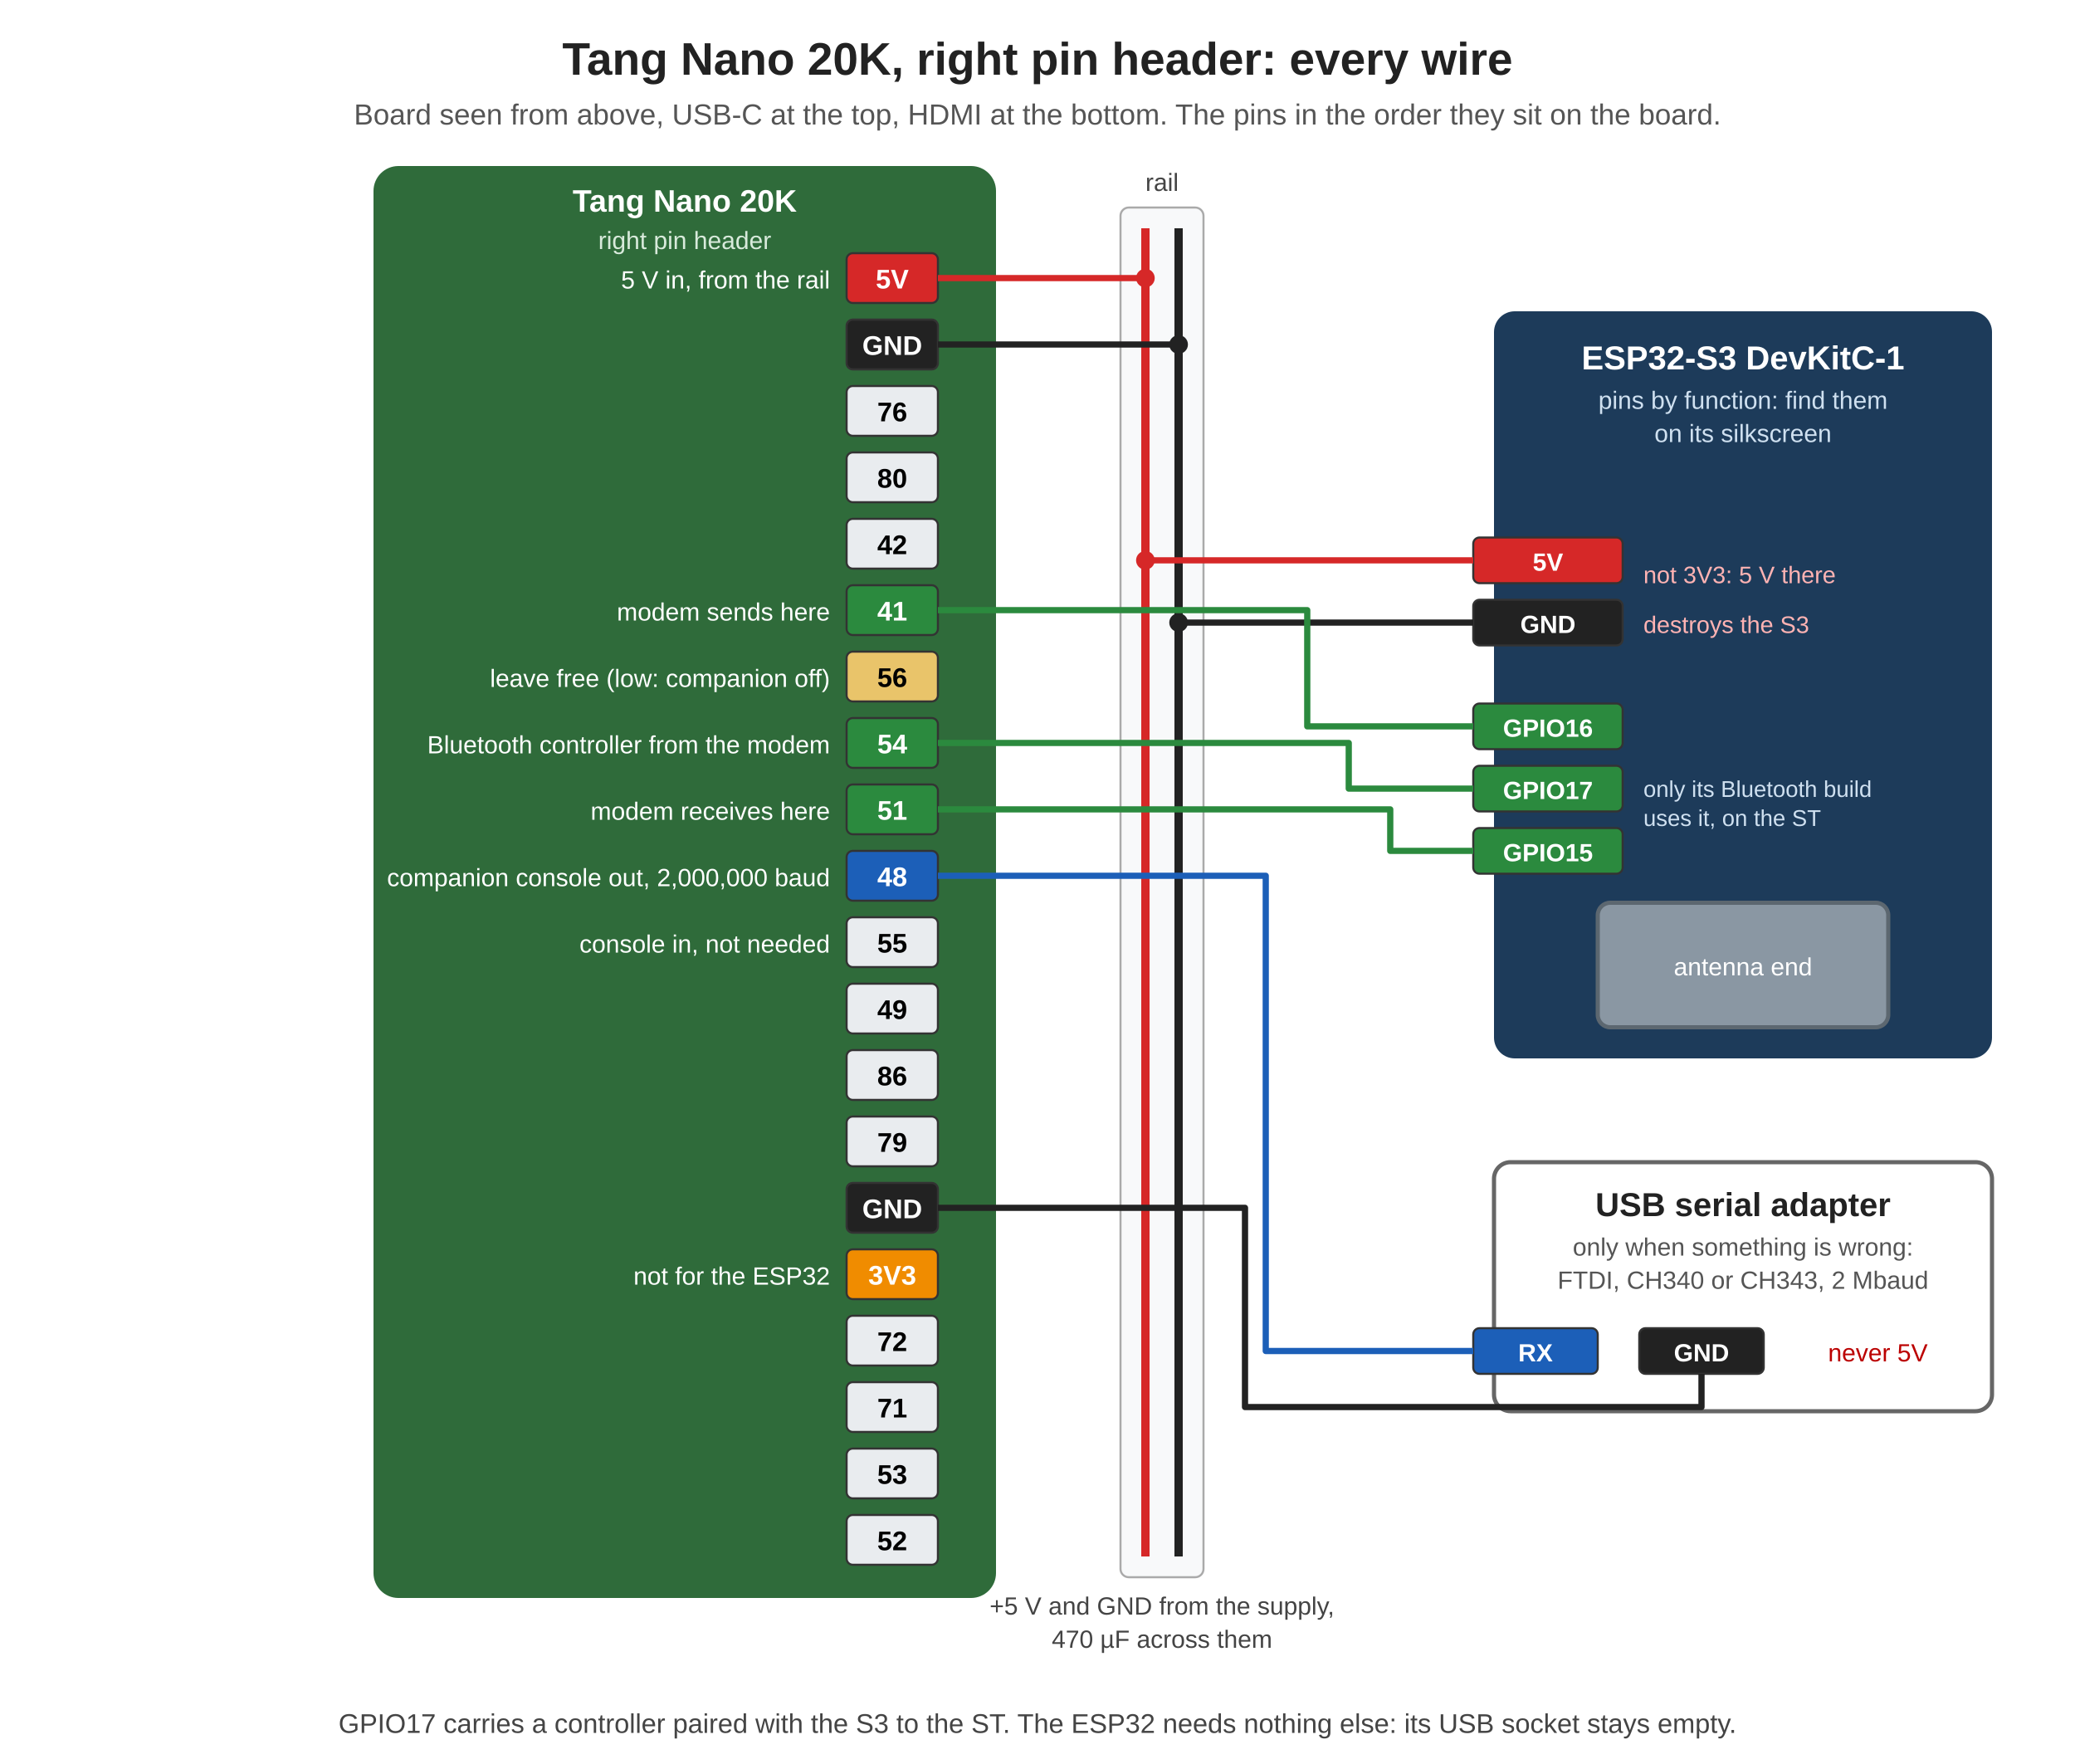
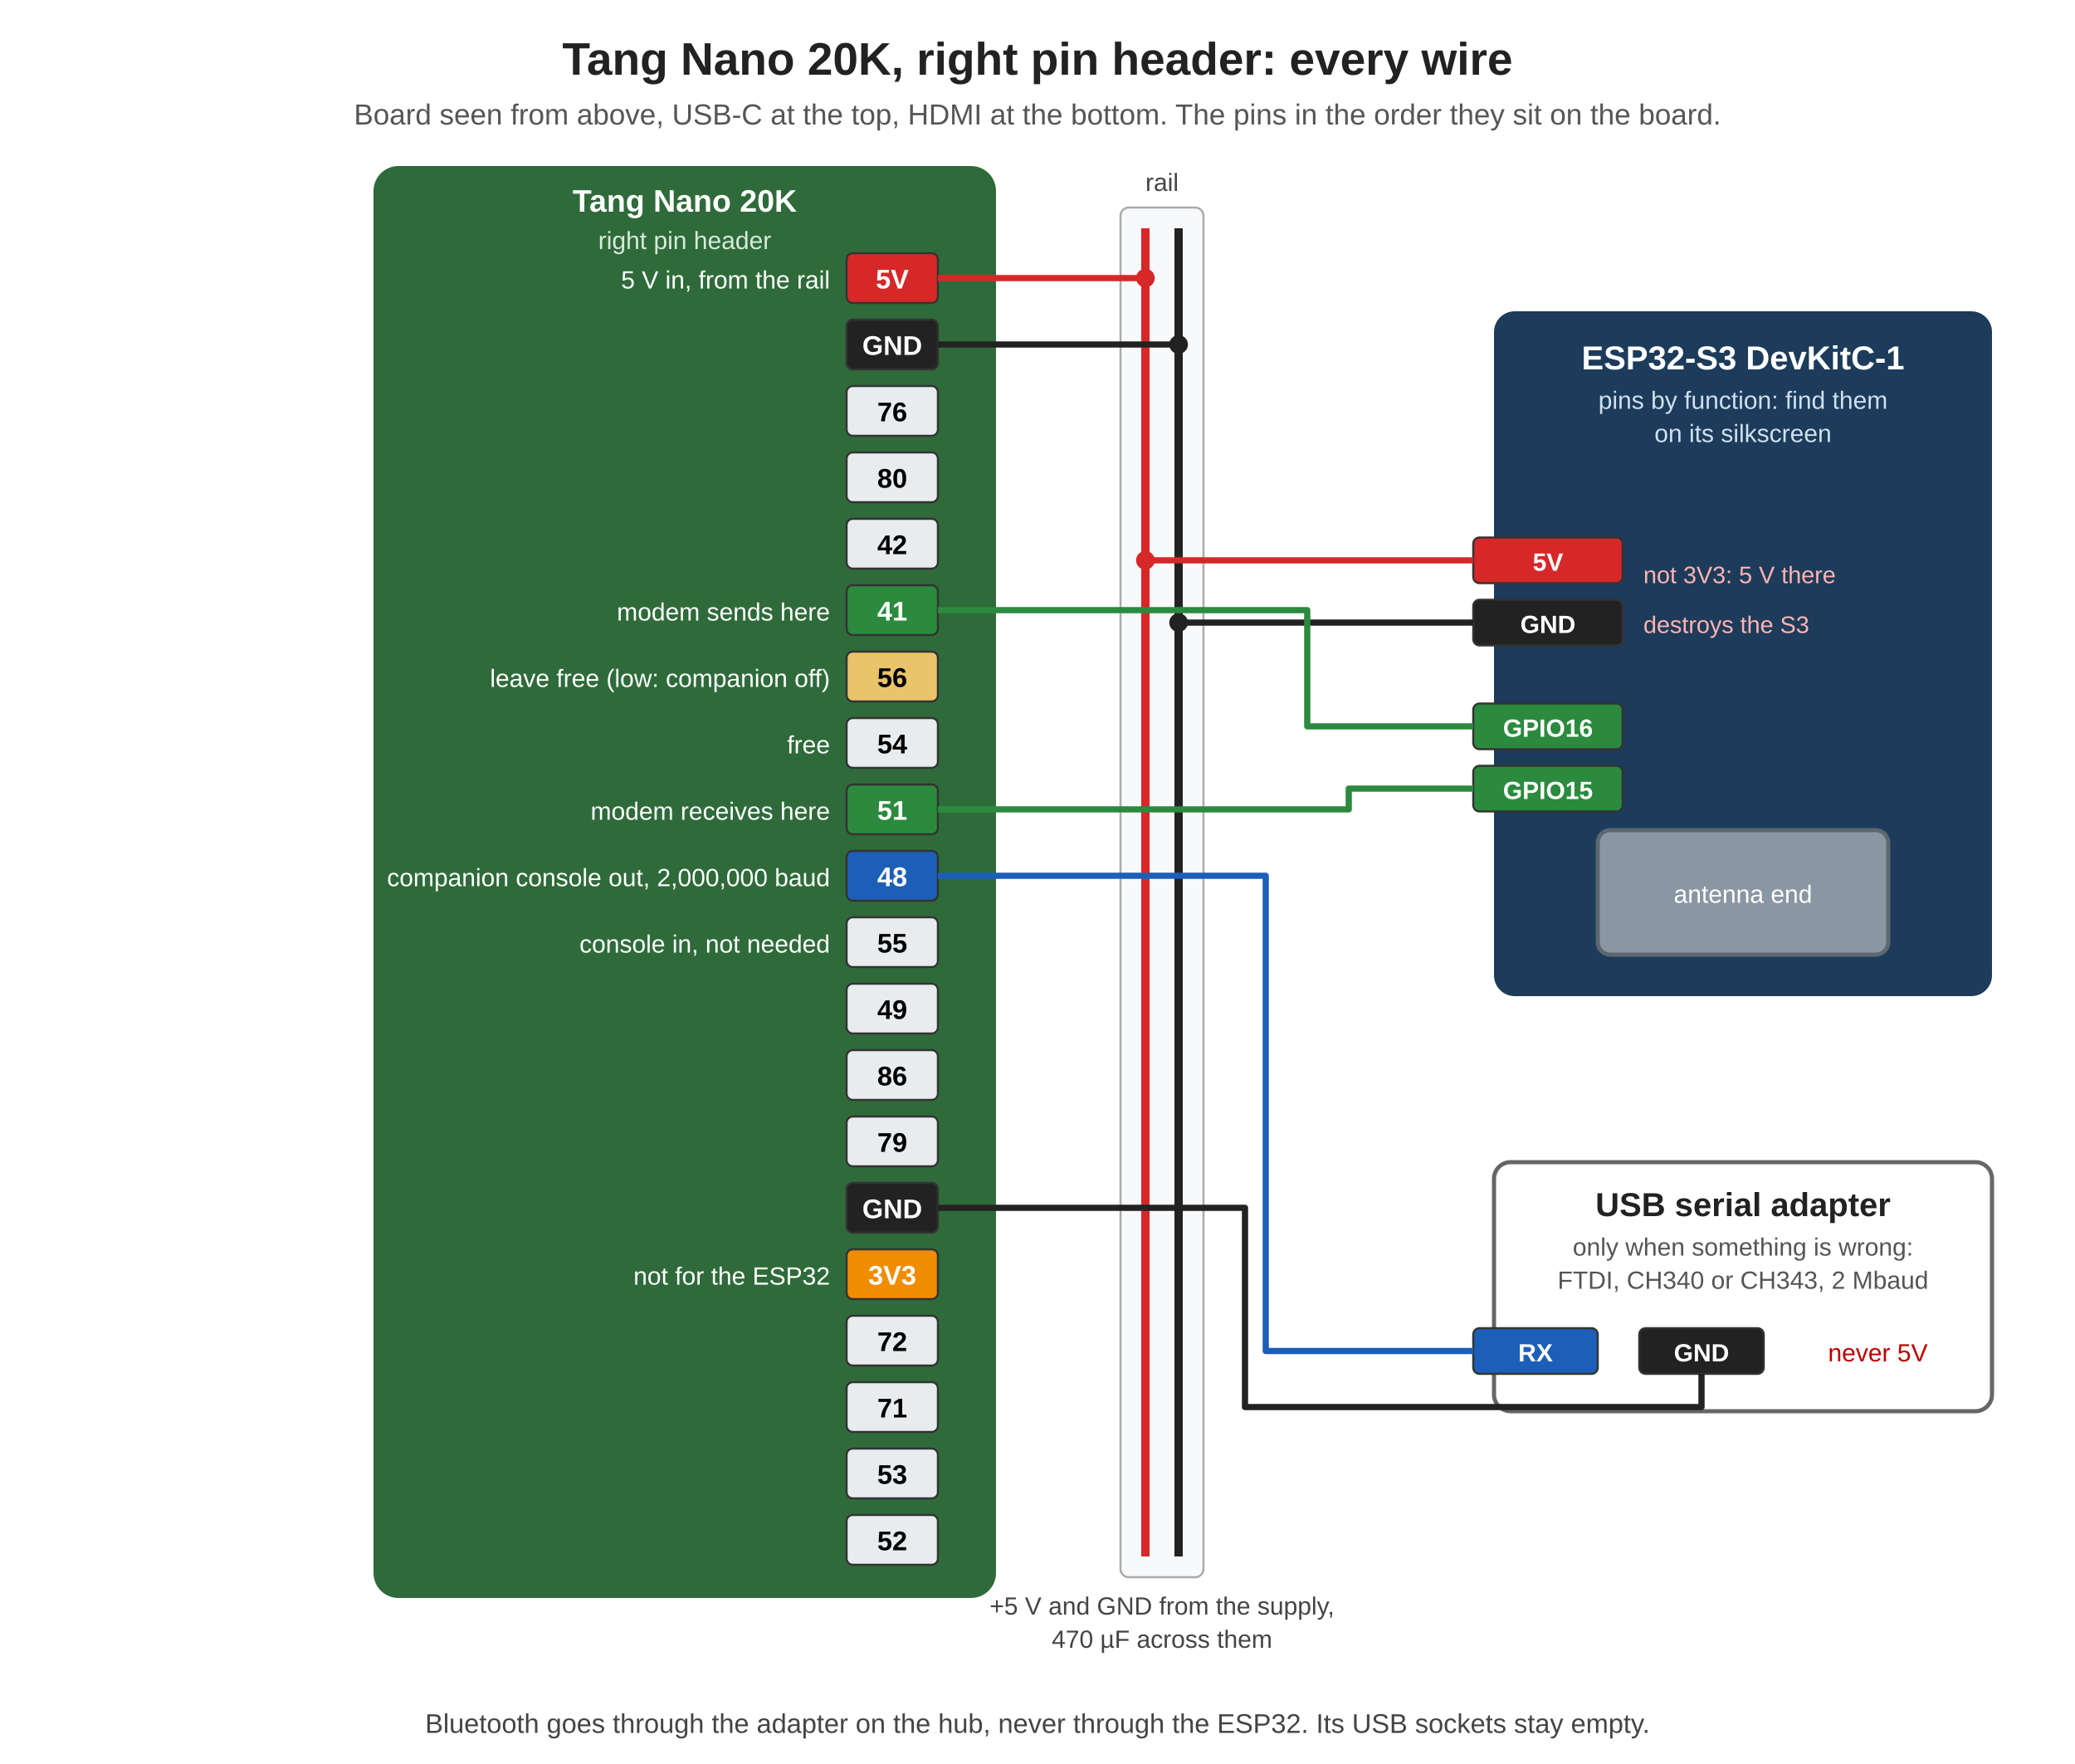
<svg xmlns="http://www.w3.org/2000/svg" viewBox="0 0 1000 850" font-family="Segoe UI, Arial, Helvetica, sans-serif">
  <rect width="1000" height="850" fill="#ffffff" />
  <text x="500" y="36" font-size="22" fill="#222" text-anchor="middle" font-weight="bold">Tang Nano 20K, right pin header: every wire</text>
  <text x="500" y="60" font-size="14" fill="#555" text-anchor="middle">Board seen from above, USB-C at the top, HDMI at the bottom. The pins in the order they sit on the board.</text>
  <rect x="180" y="80" width="300" height="690" rx="12" fill="#2f6b3a" stroke="none" stroke-width="2" />
  <text x="330" y="102" font-size="15" fill="#fff" text-anchor="middle" font-weight="bold">Tang Nano 20K</text>
  <text x="330" y="120" font-size="12" fill="#d8eadb" text-anchor="middle">right pin header</text>
  <rect x="408" y="122" width="44" height="24" rx="3" fill="#d62828" stroke="#333" stroke-width="1" />
  <text x="430" y="139" font-size="13" fill="#fff" text-anchor="middle" font-weight="bold">5V</text>
  <rect x="408" y="154" width="44" height="24" rx="3" fill="#222222" stroke="#333" stroke-width="1" />
  <text x="430" y="171" font-size="13" fill="#fff" text-anchor="middle" font-weight="bold">GND</text>
  <rect x="408" y="186" width="44" height="24" rx="3" fill="#e9ecef" stroke="#333" stroke-width="1" />
  <text x="430" y="203" font-size="13" fill="#000" text-anchor="middle" font-weight="bold">76</text>
  <rect x="408" y="218" width="44" height="24" rx="3" fill="#e9ecef" stroke="#333" stroke-width="1" />
  <text x="430" y="235" font-size="13" fill="#000" text-anchor="middle" font-weight="bold">80</text>
  <rect x="408" y="250" width="44" height="24" rx="3" fill="#e9ecef" stroke="#333" stroke-width="1" />
  <text x="430" y="267" font-size="13" fill="#000" text-anchor="middle" font-weight="bold">42</text>
  <rect x="408" y="282" width="44" height="24" rx="3" fill="#2b8a3e" stroke="#333" stroke-width="1" />
  <text x="430" y="299" font-size="13" fill="#fff" text-anchor="middle" font-weight="bold">41</text>
  <rect x="408" y="314" width="44" height="24" rx="3" fill="#e9c46a" stroke="#333" stroke-width="1" />
  <text x="430" y="331" font-size="13" fill="#000" text-anchor="middle" font-weight="bold">56</text>
-   <rect x="408" y="346" width="44" height="24" rx="3" fill="#2b8a3e" stroke="#333" stroke-width="1" />
-   <text x="430" y="363" font-size="13" fill="#fff" text-anchor="middle" font-weight="bold">54</text>
+   <rect x="408" y="346" width="44" height="24" rx="3" fill="#e9ecef" stroke="#333" stroke-width="1" />
+   <text x="430" y="363" font-size="13" fill="#000" text-anchor="middle" font-weight="bold">54</text>
  <rect x="408" y="378" width="44" height="24" rx="3" fill="#2b8a3e" stroke="#333" stroke-width="1" />
  <text x="430" y="395" font-size="13" fill="#fff" text-anchor="middle" font-weight="bold">51</text>
  <rect x="408" y="410" width="44" height="24" rx="3" fill="#1c5fb8" stroke="#333" stroke-width="1" />
  <text x="430" y="427" font-size="13" fill="#fff" text-anchor="middle" font-weight="bold">48</text>
  <rect x="408" y="442" width="44" height="24" rx="3" fill="#e9ecef" stroke="#333" stroke-width="1" />
  <text x="430" y="459" font-size="13" fill="#000" text-anchor="middle" font-weight="bold">55</text>
  <rect x="408" y="474" width="44" height="24" rx="3" fill="#e9ecef" stroke="#333" stroke-width="1" />
  <text x="430" y="491" font-size="13" fill="#000" text-anchor="middle" font-weight="bold">49</text>
  <rect x="408" y="506" width="44" height="24" rx="3" fill="#e9ecef" stroke="#333" stroke-width="1" />
  <text x="430" y="523" font-size="13" fill="#000" text-anchor="middle" font-weight="bold">86</text>
  <rect x="408" y="538" width="44" height="24" rx="3" fill="#e9ecef" stroke="#333" stroke-width="1" />
  <text x="430" y="555" font-size="13" fill="#000" text-anchor="middle" font-weight="bold">79</text>
  <rect x="408" y="570" width="44" height="24" rx="3" fill="#222222" stroke="#333" stroke-width="1" />
  <text x="430" y="587" font-size="13" fill="#fff" text-anchor="middle" font-weight="bold">GND</text>
  <rect x="408" y="602" width="44" height="24" rx="3" fill="#f08c00" stroke="#333" stroke-width="1" />
  <text x="430" y="619" font-size="13" fill="#fff" text-anchor="middle" font-weight="bold">3V3</text>
  <rect x="408" y="634" width="44" height="24" rx="3" fill="#e9ecef" stroke="#333" stroke-width="1" />
  <text x="430" y="651" font-size="13" fill="#000" text-anchor="middle" font-weight="bold">72</text>
  <rect x="408" y="666" width="44" height="24" rx="3" fill="#e9ecef" stroke="#333" stroke-width="1" />
  <text x="430" y="683" font-size="13" fill="#000" text-anchor="middle" font-weight="bold">71</text>
  <rect x="408" y="698" width="44" height="24" rx="3" fill="#e9ecef" stroke="#333" stroke-width="1" />
  <text x="430" y="715" font-size="13" fill="#000" text-anchor="middle" font-weight="bold">53</text>
  <rect x="408" y="730" width="44" height="24" rx="3" fill="#e9ecef" stroke="#333" stroke-width="1" />
  <text x="430" y="747" font-size="13" fill="#000" text-anchor="middle" font-weight="bold">52</text>
  <text x="400" y="139" font-size="12" fill="#fff" text-anchor="end">5 V in, from the rail</text>
  <text x="400" y="299" font-size="12" fill="#fff" text-anchor="end">modem sends here</text>
  <text x="400" y="395" font-size="12" fill="#fff" text-anchor="end">modem receives here</text>
  <text x="400" y="331" font-size="12" fill="#fff" text-anchor="end">leave free (low: companion off)</text>
-   <text x="400" y="363" font-size="12" fill="#fff" text-anchor="end">Bluetooth controller from the modem</text>
+   <text x="400" y="363" font-size="12" fill="#fff" text-anchor="end">free</text>
  <text x="400" y="427" font-size="12" fill="#fff" text-anchor="end">companion console out, 2,000,000 baud</text>
  <text x="400" y="459" font-size="12" fill="#fff" text-anchor="end">console in, not needed</text>
  <text x="400" y="619" font-size="12" fill="#fff" text-anchor="end">not for the ESP32</text>
  <rect x="540" y="100" width="40" height="660" rx="4" fill="#f8f9fa" stroke="#aaa" stroke-width="1" />
  <text x="560" y="92" font-size="12" fill="#444" text-anchor="middle">rail</text>
  <path d="M552 110 L552 750" fill="none" stroke="#d62828" stroke-width="4" stroke-linejoin="round" />
  <path d="M568 110 L568 750" fill="none" stroke="#222222" stroke-width="4" stroke-linejoin="round" />
  <path d="M452 134 L552 134" fill="none" stroke="#d62828" stroke-width="3" stroke-linejoin="round" />
  <circle cx="552" cy="134" r="4.5" fill="#d62828" />
  <path d="M452 166 L568 166" fill="none" stroke="#222222" stroke-width="3" stroke-linejoin="round" />
  <circle cx="568" cy="166" r="4.5" fill="#222222" />
  <text x="560" y="778" font-size="12" fill="#444" text-anchor="middle">+5 V and GND from the supply,</text>
  <text x="560" y="794" font-size="12" fill="#444" text-anchor="middle">470 µF across them</text>
-   <rect x="720" y="150" width="240" height="360" rx="10" fill="#1d3b5a" stroke="none" stroke-width="2" />
+   <rect x="720" y="150" width="240" height="330" rx="10" fill="#1d3b5a" stroke="none" stroke-width="2" />
  <text x="840" y="178" font-size="16" fill="#fff" text-anchor="middle" font-weight="bold">ESP32-S3 DevKitC-1</text>
  <text x="840" y="197" font-size="12" fill="#cfe0f0" text-anchor="middle">pins by function: find them</text>
  <text x="840" y="213" font-size="12" fill="#cfe0f0" text-anchor="middle">on its silkscreen</text>
-   <rect x="770" y="435" width="140" height="60" rx="6" fill="#8a97a3" stroke="#5c6770" stroke-width="2" />
-   <text x="840" y="470" font-size="12" fill="#fff" text-anchor="middle">antenna end</text>
+   <rect x="770" y="400" width="140" height="60" rx="6" fill="#8a97a3" stroke="#5c6770" stroke-width="2" />
+   <text x="840" y="435" font-size="12" fill="#fff" text-anchor="middle">antenna end</text>
  <rect x="710" y="259" width="72" height="22" rx="3" fill="#d62828" stroke="#333" stroke-width="1" />
  <text x="746" y="275" font-size="12" fill="#fff" text-anchor="middle" font-weight="bold">5V</text>
  <rect x="710" y="289" width="72" height="22" rx="3" fill="#222222" stroke="#333" stroke-width="1" />
  <text x="746" y="305" font-size="12" fill="#fff" text-anchor="middle" font-weight="bold">GND</text>
  <rect x="710" y="339" width="72" height="22" rx="3" fill="#2b8a3e" stroke="#333" stroke-width="1" />
  <text x="746" y="355" font-size="12" fill="#fff" text-anchor="middle" font-weight="bold">GPIO16</text>
  <rect x="710" y="369" width="72" height="22" rx="3" fill="#2b8a3e" stroke="#333" stroke-width="1" />
-   <text x="746" y="385" font-size="12" fill="#fff" text-anchor="middle" font-weight="bold">GPIO17</text>
-   <rect x="710" y="399" width="72" height="22" rx="3" fill="#2b8a3e" stroke="#333" stroke-width="1" />
-   <text x="746" y="415" font-size="12" fill="#fff" text-anchor="middle" font-weight="bold">GPIO15</text>
+   <text x="746" y="385" font-size="12" fill="#fff" text-anchor="middle" font-weight="bold">GPIO15</text>
  <text x="792" y="281" font-size="11.5" fill="#ffb3b3" text-anchor="start">not 3V3: 5 V there</text>
  <text x="792" y="305" font-size="11.5" fill="#ffb3b3" text-anchor="start">destroys the S3</text>
  <path d="M552 270 L710 270" fill="none" stroke="#d62828" stroke-width="3" stroke-linejoin="round" />
  <circle cx="552" cy="270" r="4.5" fill="#d62828" />
  <path d="M568 300 L710 300" fill="none" stroke="#222222" stroke-width="3" stroke-linejoin="round" />
  <circle cx="568" cy="300" r="4.5" fill="#222222" />
  <path d="M710 350 L630 350 L630 294 L452 294" fill="none" stroke="#2b8a3e" stroke-width="3" stroke-linejoin="round" />
-   <path d="M710 380 L650 380 L650 358 L452 358" fill="none" stroke="#2b8a3e" stroke-width="3" stroke-linejoin="round" />
-   <path d="M710 410 L670 410 L670 390 L452 390" fill="none" stroke="#2b8a3e" stroke-width="3" stroke-linejoin="round" />
-   <text x="792" y="384" font-size="11" fill="#cfe0f0" text-anchor="start">only its Bluetooth build</text>
-   <text x="792" y="398" font-size="11" fill="#cfe0f0" text-anchor="start">uses it, on the ST</text>
+   <path d="M710 380 L650 380 L650 390 L452 390" fill="none" stroke="#2b8a3e" stroke-width="3" stroke-linejoin="round" />
  <rect x="720" y="560" width="240" height="120" rx="8" fill="#fff" stroke="#666" stroke-width="2" />
  <text x="840" y="586" font-size="16" fill="#222" text-anchor="middle" font-weight="bold">USB serial adapter</text>
  <text x="840" y="605" font-size="12" fill="#555" text-anchor="middle">only when something is wrong:</text>
  <text x="840" y="621" font-size="12" fill="#555" text-anchor="middle">FTDI, CH340 or CH343, 2 Mbaud</text>
  <rect x="710" y="640" width="60" height="22" rx="3" fill="#1c5fb8" stroke="#333" stroke-width="1" />
  <text x="740" y="656" font-size="12" fill="#fff" text-anchor="middle" font-weight="bold">RX</text>
  <rect x="790" y="640" width="60" height="22" rx="3" fill="#222222" stroke="#333" stroke-width="1" />
  <text x="820" y="656" font-size="12" fill="#fff" text-anchor="middle" font-weight="bold">GND</text>
  <text x="905" y="656" font-size="12" fill="#b00" text-anchor="middle">never 5V</text>
  <path d="M710 651 L610 651 L610 422 L452 422" fill="none" stroke="#1c5fb8" stroke-width="3" stroke-linejoin="round" />
  <path d="M820 662 L820 678 L600 678 L600 582 L452 582" fill="none" stroke="#222222" stroke-width="3" stroke-linejoin="round" />
-   <text x="500" y="835" font-size="13" fill="#444" text-anchor="middle">GPIO17 carries a controller paired with the S3 to the ST. The ESP32 needs nothing else: its USB socket stays empty.</text>
+   <text x="500" y="835" font-size="13" fill="#444" text-anchor="middle">Bluetooth goes through the adapter on the hub, never through the ESP32. Its USB sockets stay empty.</text>
</svg>
